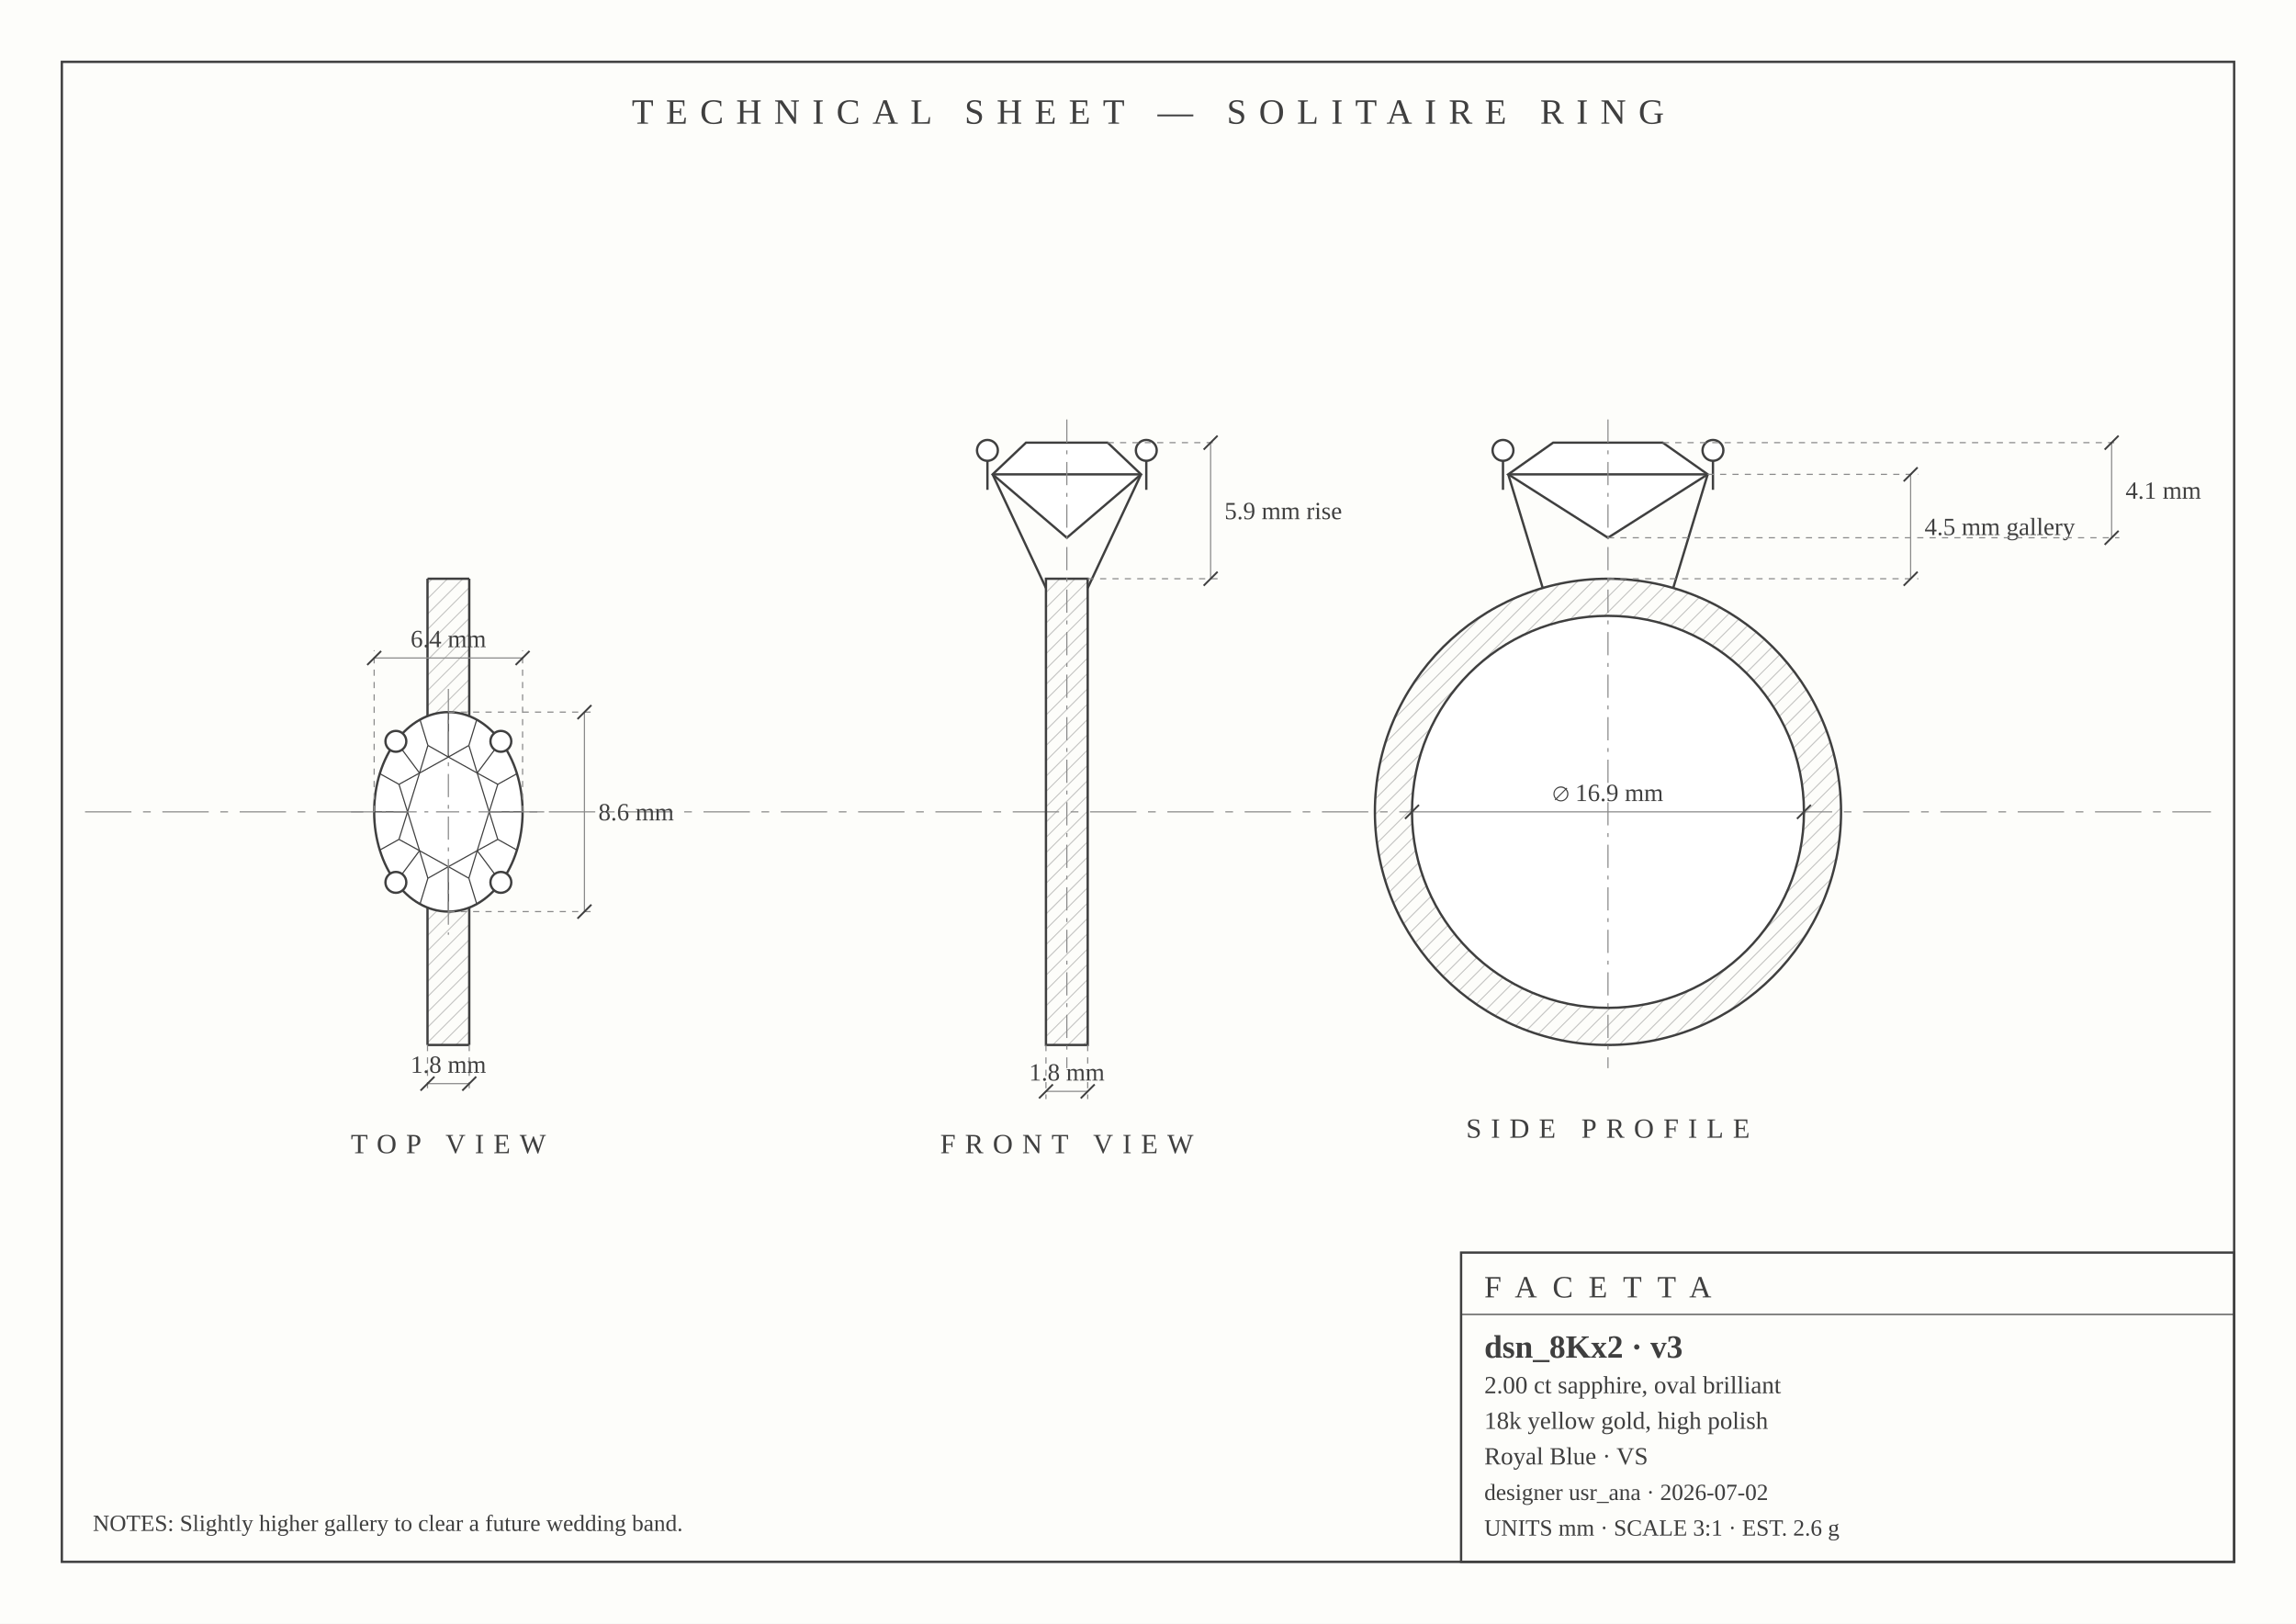
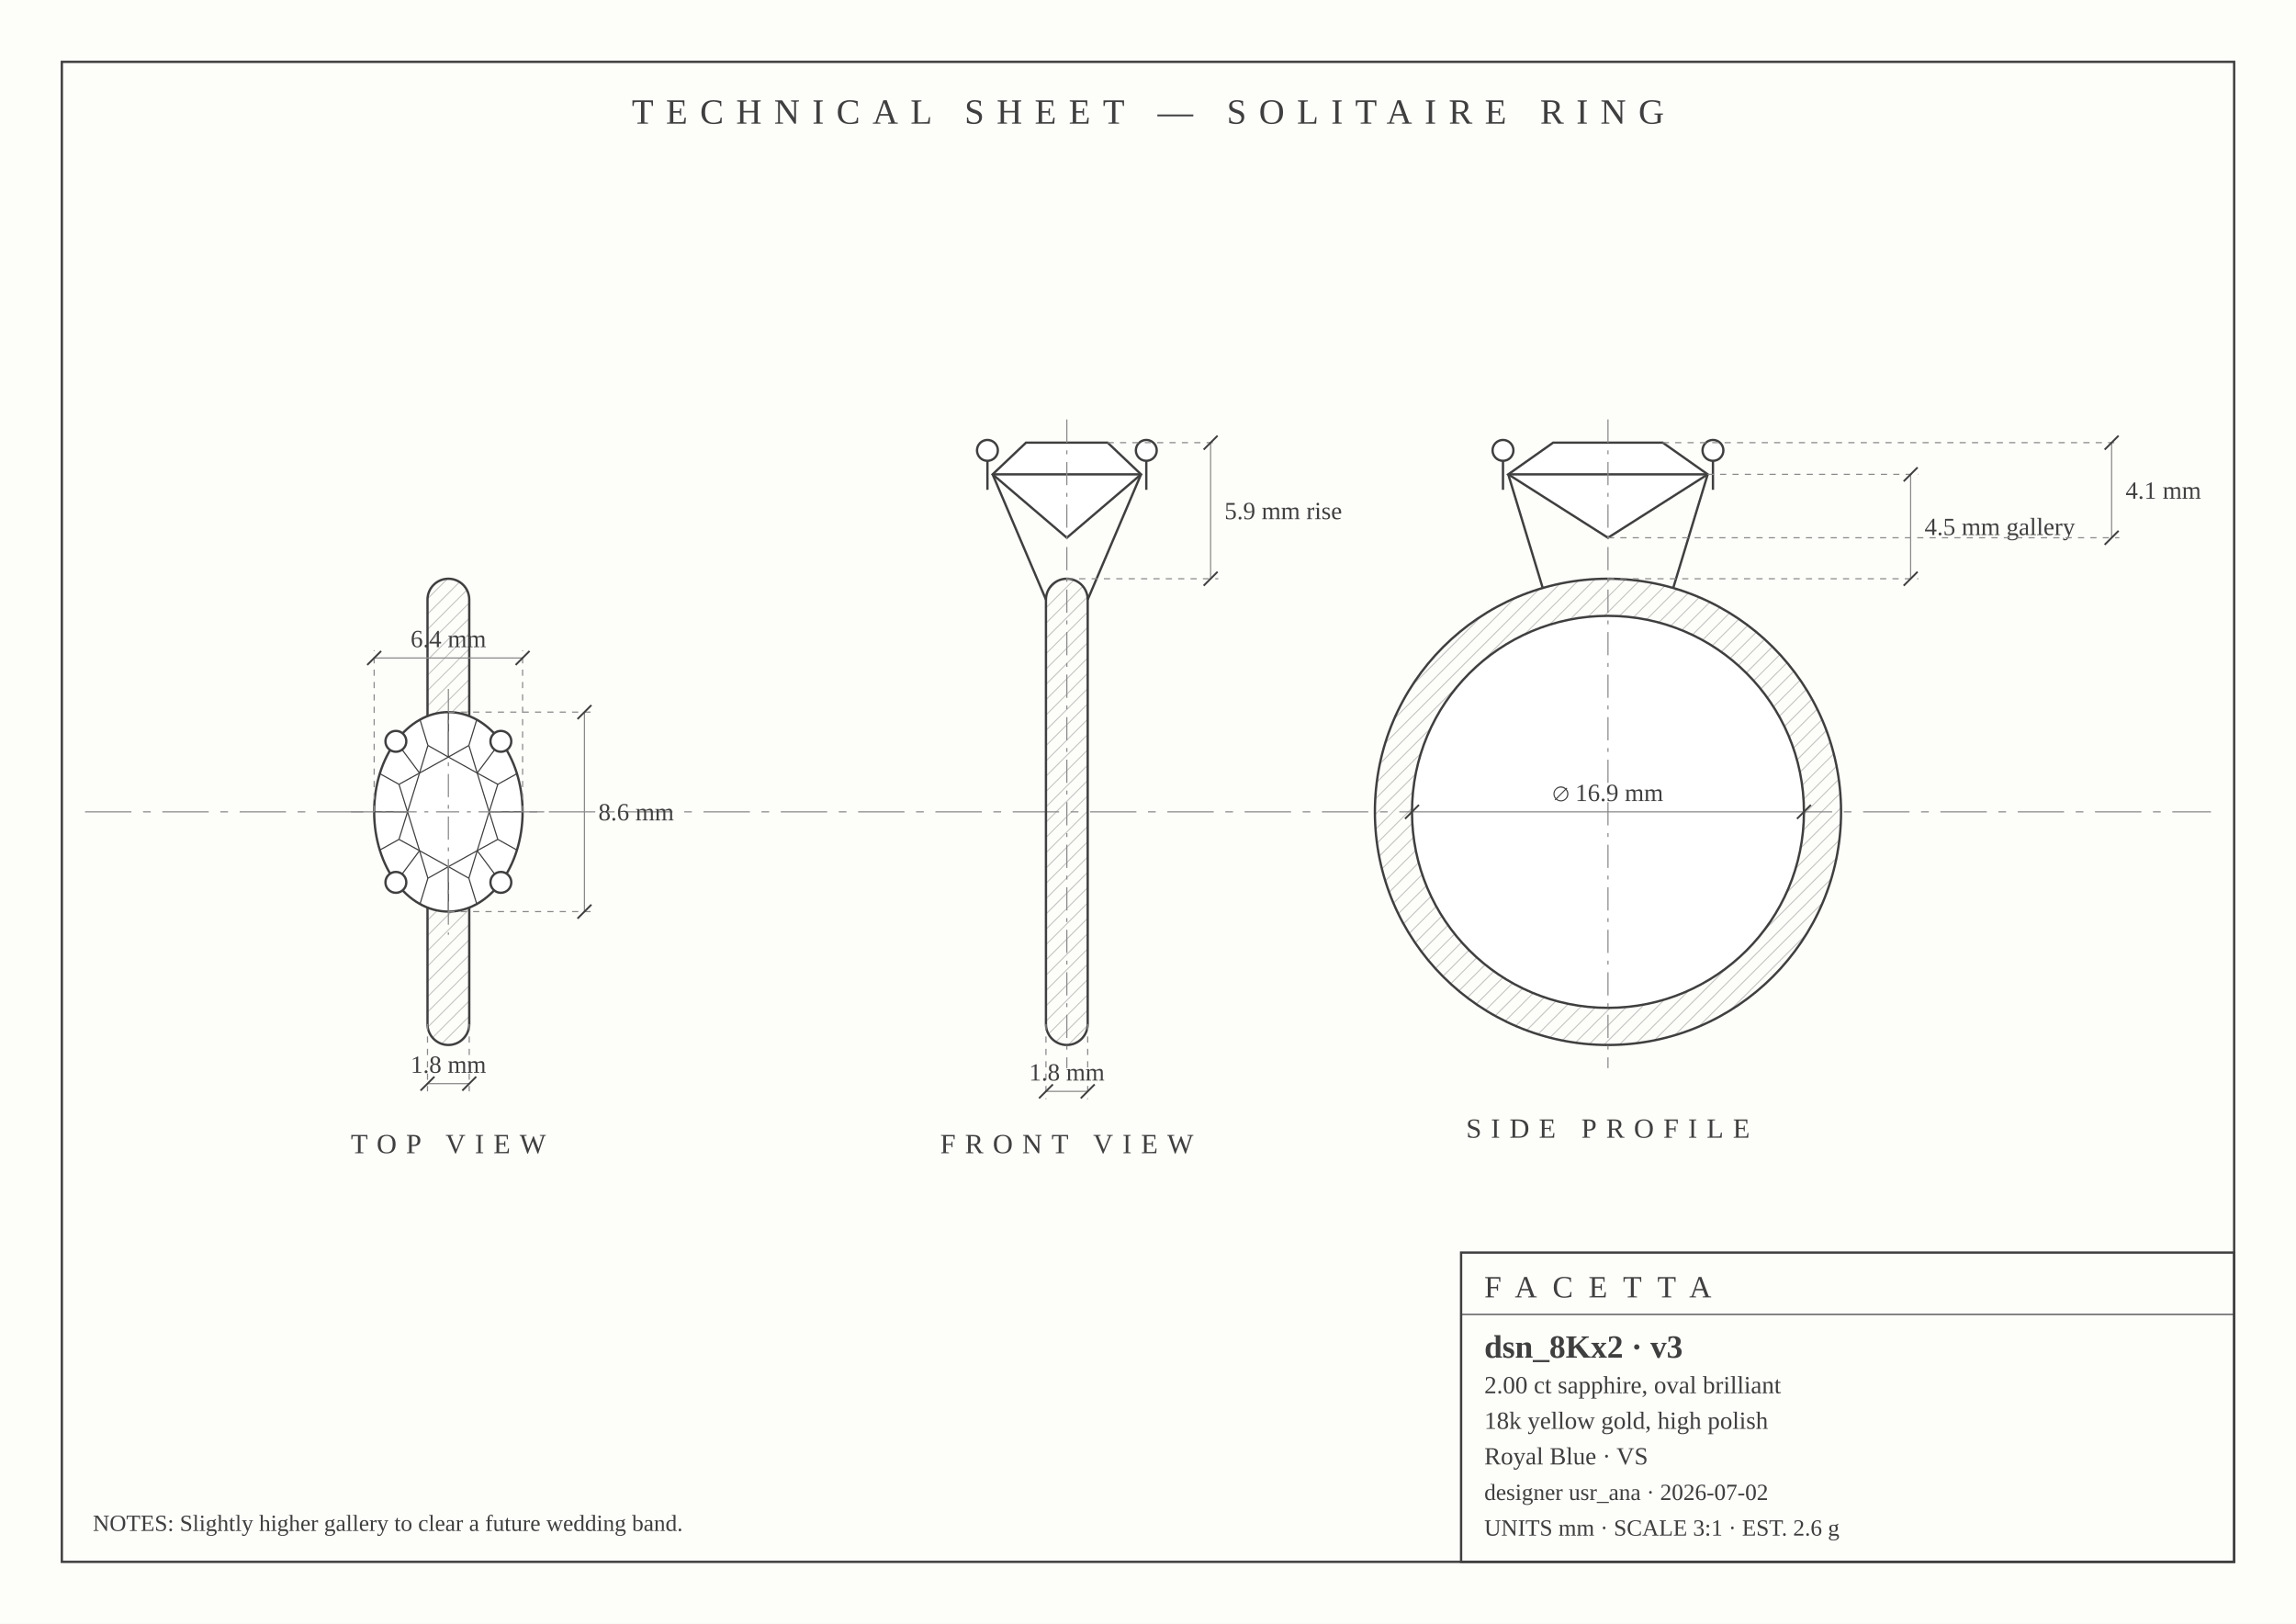
<svg xmlns="http://www.w3.org/2000/svg" viewBox="0 0 297 210" width="297mm" height="210mm" font-family="Georgia, 'Times New Roman', serif">
  <defs>
    <pattern id="hatch" width="1.4" height="1.4" patternTransform="rotate(45)" patternUnits="userSpaceOnUse">
      <line x1="0" y1="0" x2="0" y2="1.4" stroke="#8a8a8a" stroke-width="0.12" />
    </pattern>
  </defs>
  <rect x="0" y="0" width="297" height="210" fill="#fdfdfa" />
  <rect x="8" y="8" width="281" height="194" fill="none" stroke="#3f3f3f" stroke-width="0.3" />
  <text x="148.50" y="16.00" font-family="Georgia, 'Times New Roman', serif" font-size="4.6" fill="#3f3f3f" text-anchor="middle" letter-spacing="1.6">TECHNICAL SHEET — SOLITAIRE RING</text>
  <line x1="11.00" y1="105.00" x2="286.00" y2="105.00" stroke="#8a8a8a" stroke-width="0.15" stroke-dasharray="6 1.5 1 1.5" />
-   <rect x="55.30" y="74.85" width="5.40" height="60.30" fill="url(#hatch)" stroke="none" />
-   <line x1="55.30" y1="74.85" x2="55.30" y2="135.15" stroke="#3f3f3f" stroke-width="0.3" />
-   <line x1="60.70" y1="74.85" x2="60.70" y2="135.15" stroke="#3f3f3f" stroke-width="0.3" />
-   <line x1="55.30" y1="74.85" x2="60.70" y2="74.85" stroke="#3f3f3f" stroke-width="0.3" />
-   <line x1="55.30" y1="135.15" x2="60.70" y2="135.15" stroke="#3f3f3f" stroke-width="0.3" />
+   <rect x="55.30" y="74.85" width="5.40" height="60.30" rx="2.70" fill="url(#hatch)" stroke="#3f3f3f" stroke-width="0.3" />
  <ellipse cx="58.00" cy="105.00" rx="9.60" ry="12.90" fill="#ffffff" stroke="#3f3f3f" stroke-width="0.3" />
  <polygon points="63.28,105.00 61.73,110.02 58.00,112.09 54.27,110.02 52.72,105.00 54.27,99.98 58.00,97.91 61.73,99.98" fill="none" stroke="#3f3f3f" stroke-width="0.15" />
  <line x1="63.28" y1="105.00" x2="67.60" y2="105.00" stroke="#3f3f3f" stroke-width="0.15" />
  <line x1="63.28" y1="105.00" x2="64.39" y2="108.56" stroke="#3f3f3f" stroke-width="0.15" />
  <line x1="61.73" y1="110.02" x2="64.39" y2="108.56" stroke="#3f3f3f" stroke-width="0.15" />
  <line x1="64.39" y1="108.56" x2="66.87" y2="109.94" stroke="#3f3f3f" stroke-width="0.15" />
  <line x1="61.73" y1="110.02" x2="64.79" y2="114.12" stroke="#3f3f3f" stroke-width="0.15" />
  <line x1="61.73" y1="110.02" x2="60.65" y2="113.59" stroke="#3f3f3f" stroke-width="0.15" />
  <line x1="58.00" y1="112.09" x2="60.65" y2="113.59" stroke="#3f3f3f" stroke-width="0.15" />
  <line x1="60.65" y1="113.59" x2="61.67" y2="116.92" stroke="#3f3f3f" stroke-width="0.15" />
  <line x1="58.00" y1="112.09" x2="58.00" y2="117.90" stroke="#3f3f3f" stroke-width="0.15" />
  <line x1="58.00" y1="112.09" x2="55.35" y2="113.59" stroke="#3f3f3f" stroke-width="0.15" />
  <line x1="54.27" y1="110.02" x2="55.35" y2="113.59" stroke="#3f3f3f" stroke-width="0.15" />
  <line x1="55.35" y1="113.59" x2="54.33" y2="116.92" stroke="#3f3f3f" stroke-width="0.15" />
  <line x1="54.27" y1="110.02" x2="51.21" y2="114.12" stroke="#3f3f3f" stroke-width="0.15" />
  <line x1="54.27" y1="110.02" x2="51.61" y2="108.56" stroke="#3f3f3f" stroke-width="0.15" />
  <line x1="52.72" y1="105.00" x2="51.61" y2="108.56" stroke="#3f3f3f" stroke-width="0.15" />
  <line x1="51.61" y1="108.56" x2="49.13" y2="109.94" stroke="#3f3f3f" stroke-width="0.15" />
  <line x1="52.72" y1="105.00" x2="48.40" y2="105.00" stroke="#3f3f3f" stroke-width="0.15" />
  <line x1="52.72" y1="105.00" x2="51.61" y2="101.44" stroke="#3f3f3f" stroke-width="0.15" />
  <line x1="54.27" y1="99.98" x2="51.61" y2="101.44" stroke="#3f3f3f" stroke-width="0.15" />
  <line x1="51.61" y1="101.44" x2="49.13" y2="100.06" stroke="#3f3f3f" stroke-width="0.15" />
  <line x1="54.27" y1="99.98" x2="51.21" y2="95.88" stroke="#3f3f3f" stroke-width="0.15" />
  <line x1="54.27" y1="99.98" x2="55.35" y2="96.41" stroke="#3f3f3f" stroke-width="0.15" />
  <line x1="58.00" y1="97.91" x2="55.35" y2="96.41" stroke="#3f3f3f" stroke-width="0.15" />
  <line x1="55.35" y1="96.41" x2="54.33" y2="93.08" stroke="#3f3f3f" stroke-width="0.15" />
  <line x1="58.00" y1="97.91" x2="58.00" y2="92.10" stroke="#3f3f3f" stroke-width="0.15" />
  <line x1="58.00" y1="97.91" x2="60.65" y2="96.41" stroke="#3f3f3f" stroke-width="0.15" />
  <line x1="61.73" y1="99.98" x2="60.65" y2="96.41" stroke="#3f3f3f" stroke-width="0.15" />
  <line x1="60.65" y1="96.41" x2="61.67" y2="93.08" stroke="#3f3f3f" stroke-width="0.15" />
  <line x1="61.73" y1="99.98" x2="64.79" y2="95.88" stroke="#3f3f3f" stroke-width="0.15" />
  <line x1="61.73" y1="99.98" x2="64.39" y2="101.44" stroke="#3f3f3f" stroke-width="0.15" />
  <line x1="63.28" y1="105.00" x2="64.39" y2="101.44" stroke="#3f3f3f" stroke-width="0.15" />
  <line x1="64.39" y1="101.44" x2="66.87" y2="100.06" stroke="#3f3f3f" stroke-width="0.15" />
  <line x1="58.00" y1="89.10" x2="58.00" y2="120.90" stroke="#8a8a8a" stroke-width="0.15" stroke-dasharray="3 1 0.5 1" />
  <line x1="45.40" y1="105.00" x2="70.60" y2="105.00" stroke="#8a8a8a" stroke-width="0.15" stroke-dasharray="3 1 0.5 1" />
  <circle cx="64.79" cy="114.12" r="1.35" fill="#ffffff" stroke="#3f3f3f" stroke-width="0.3" />
  <circle cx="51.21" cy="114.12" r="1.35" fill="#ffffff" stroke="#3f3f3f" stroke-width="0.3" />
  <circle cx="51.21" cy="95.88" r="1.35" fill="#ffffff" stroke="#3f3f3f" stroke-width="0.3" />
  <circle cx="64.79" cy="95.88" r="1.35" fill="#ffffff" stroke="#3f3f3f" stroke-width="0.3" />
  <line x1="48.40" y1="105.00" x2="48.40" y2="84.10" stroke="#8a8a8a" stroke-width="0.15" stroke-dasharray="0.8 0.8" />
  <line x1="67.60" y1="105.00" x2="67.60" y2="84.10" stroke="#8a8a8a" stroke-width="0.15" stroke-dasharray="0.8 0.8" />
  <line x1="48.40" y1="85.10" x2="67.60" y2="85.10" stroke="#8a8a8a" stroke-width="0.15" />
  <line x1="47.50" y1="86.00" x2="49.30" y2="84.20" stroke="#3f3f3f" stroke-width="0.24" />
  <line x1="66.70" y1="86.00" x2="68.50" y2="84.20" stroke="#3f3f3f" stroke-width="0.24" />
  <text x="58.00" y="83.70" font-family="Georgia, 'Times New Roman', serif" font-size="3.2" fill="#3f3f3f" text-anchor="middle">6.4 mm</text>
  <line x1="58.00" y1="92.10" x2="76.60" y2="92.10" stroke="#8a8a8a" stroke-width="0.15" stroke-dasharray="0.8 0.8" />
  <line x1="58.00" y1="117.90" x2="76.60" y2="117.90" stroke="#8a8a8a" stroke-width="0.15" stroke-dasharray="0.8 0.8" />
  <line x1="75.60" y1="92.10" x2="75.60" y2="117.90" stroke="#8a8a8a" stroke-width="0.15" />
  <line x1="74.70" y1="93.00" x2="76.50" y2="91.20" stroke="#3f3f3f" stroke-width="0.24" />
  <line x1="74.70" y1="118.80" x2="76.50" y2="117.00" stroke="#3f3f3f" stroke-width="0.24" />
  <text x="77.40" y="106.10" font-family="Georgia, 'Times New Roman', serif" font-size="3.2" fill="#3f3f3f" text-anchor="start">8.6 mm</text>
-   <line x1="55.30" y1="135.15" x2="55.30" y2="141.15" stroke="#8a8a8a" stroke-width="0.15" stroke-dasharray="0.8 0.8" />
-   <line x1="60.70" y1="135.15" x2="60.70" y2="141.15" stroke="#8a8a8a" stroke-width="0.15" stroke-dasharray="0.8 0.8" />
+   <line x1="55.30" y1="132.45" x2="55.30" y2="141.15" stroke="#8a8a8a" stroke-width="0.15" stroke-dasharray="0.8 0.8" />
+   <line x1="60.70" y1="132.45" x2="60.70" y2="141.15" stroke="#8a8a8a" stroke-width="0.15" stroke-dasharray="0.8 0.8" />
  <line x1="55.30" y1="140.15" x2="60.70" y2="140.15" stroke="#8a8a8a" stroke-width="0.15" />
  <line x1="54.40" y1="141.05" x2="56.20" y2="139.25" stroke="#3f3f3f" stroke-width="0.24" />
  <line x1="59.80" y1="141.05" x2="61.60" y2="139.25" stroke="#3f3f3f" stroke-width="0.24" />
  <text x="58.00" y="138.75" font-family="Georgia, 'Times New Roman', serif" font-size="3.2" fill="#3f3f3f" text-anchor="middle">1.8 mm</text>
  <text x="58.00" y="149.15" font-family="Georgia, 'Times New Roman', serif" font-size="3.6" fill="#3f3f3f" text-anchor="middle" letter-spacing="1.2">TOP VIEW</text>
-   <rect x="135.30" y="74.85" width="5.40" height="60.30" fill="url(#hatch)" stroke="#3f3f3f" stroke-width="0.3" />
-   <line x1="135.30" y1="76.05" x2="128.40" y2="61.35" stroke="#3f3f3f" stroke-width="0.3" />
-   <line x1="140.70" y1="76.05" x2="147.60" y2="61.35" stroke="#3f3f3f" stroke-width="0.3" />
+   <rect x="135.30" y="74.85" width="5.40" height="60.30" rx="2.70" fill="url(#hatch)" stroke="#3f3f3f" stroke-width="0.3" />
+   <line x1="135.30" y1="77.55" x2="128.40" y2="61.35" stroke="#3f3f3f" stroke-width="0.3" />
+   <line x1="140.70" y1="77.55" x2="147.60" y2="61.35" stroke="#3f3f3f" stroke-width="0.3" />
  <polygon points="132.72,57.25 143.28,57.25 147.60,61.35 138.00,69.55 128.40,61.35" fill="#ffffff" stroke="#3f3f3f" stroke-width="0.3" />
  <line x1="128.40" y1="61.35" x2="147.60" y2="61.35" stroke="#3f3f3f" stroke-width="0.3" />
  <line x1="138.00" y1="54.25" x2="138.00" y2="138.15" stroke="#8a8a8a" stroke-width="0.15" stroke-dasharray="3 1 0.5 1" />
  <line x1="127.73" y1="63.35" x2="127.73" y2="58.25" stroke="#3f3f3f" stroke-width="0.3" />
  <circle cx="127.73" cy="58.25" r="1.35" fill="#ffffff" stroke="#3f3f3f" stroke-width="0.3" />
  <line x1="148.28" y1="63.35" x2="148.28" y2="58.25" stroke="#3f3f3f" stroke-width="0.3" />
  <circle cx="148.28" cy="58.25" r="1.35" fill="#ffffff" stroke="#3f3f3f" stroke-width="0.3" />
  <line x1="143.28" y1="57.25" x2="157.60" y2="57.25" stroke="#8a8a8a" stroke-width="0.15" stroke-dasharray="0.8 0.8" />
-   <line x1="140.70" y1="74.85" x2="157.60" y2="74.85" stroke="#8a8a8a" stroke-width="0.15" stroke-dasharray="0.8 0.8" />
+   <line x1="138.00" y1="74.85" x2="157.60" y2="74.85" stroke="#8a8a8a" stroke-width="0.15" stroke-dasharray="0.8 0.8" />
  <line x1="156.60" y1="57.25" x2="156.60" y2="74.85" stroke="#8a8a8a" stroke-width="0.15" />
  <line x1="155.70" y1="58.15" x2="157.50" y2="56.35" stroke="#3f3f3f" stroke-width="0.24" />
  <line x1="155.70" y1="75.75" x2="157.50" y2="73.95" stroke="#3f3f3f" stroke-width="0.24" />
  <text x="158.40" y="67.15" font-family="Georgia, 'Times New Roman', serif" font-size="3.2" fill="#3f3f3f" text-anchor="start">5.9 mm rise</text>
-   <line x1="135.30" y1="135.15" x2="135.30" y2="142.15" stroke="#8a8a8a" stroke-width="0.15" stroke-dasharray="0.8 0.8" />
-   <line x1="140.70" y1="135.15" x2="140.70" y2="142.15" stroke="#8a8a8a" stroke-width="0.15" stroke-dasharray="0.8 0.8" />
+   <line x1="135.30" y1="132.45" x2="135.30" y2="142.15" stroke="#8a8a8a" stroke-width="0.15" stroke-dasharray="0.8 0.8" />
+   <line x1="140.70" y1="132.45" x2="140.70" y2="142.15" stroke="#8a8a8a" stroke-width="0.15" stroke-dasharray="0.8 0.8" />
  <line x1="135.30" y1="141.15" x2="140.70" y2="141.15" stroke="#8a8a8a" stroke-width="0.15" />
  <line x1="134.40" y1="142.05" x2="136.20" y2="140.25" stroke="#3f3f3f" stroke-width="0.24" />
  <line x1="139.80" y1="142.05" x2="141.60" y2="140.25" stroke="#3f3f3f" stroke-width="0.24" />
  <text x="138.00" y="139.75" font-family="Georgia, 'Times New Roman', serif" font-size="3.2" fill="#3f3f3f" text-anchor="middle">1.8 mm</text>
  <text x="138.00" y="149.15" font-family="Georgia, 'Times New Roman', serif" font-size="3.6" fill="#3f3f3f" text-anchor="middle" letter-spacing="1.2">FRONT VIEW</text>
  <circle cx="208.00" cy="105.00" r="30.15" fill="url(#hatch)" stroke="#3f3f3f" stroke-width="0.3" />
  <circle cx="208.00" cy="105.00" r="25.35" fill="#ffffff" stroke="#3f3f3f" stroke-width="0.3" />
  <line x1="199.56" y1="76.05" x2="195.10" y2="61.35" stroke="#3f3f3f" stroke-width="0.3" />
  <line x1="216.44" y1="76.05" x2="220.90" y2="61.35" stroke="#3f3f3f" stroke-width="0.3" />
  <polygon points="200.91,57.25 215.09,57.25 220.90,61.35 208.00,69.55 195.10,61.35" fill="#ffffff" stroke="#3f3f3f" stroke-width="0.3" />
  <line x1="195.10" y1="61.35" x2="220.90" y2="61.35" stroke="#3f3f3f" stroke-width="0.3" />
  <line x1="208.00" y1="54.25" x2="208.00" y2="138.15" stroke="#8a8a8a" stroke-width="0.15" stroke-dasharray="3 1 0.5 1" />
  <line x1="194.42" y1="63.35" x2="194.42" y2="58.25" stroke="#3f3f3f" stroke-width="0.3" />
  <circle cx="194.42" cy="58.25" r="1.35" fill="#ffffff" stroke="#3f3f3f" stroke-width="0.3" />
  <line x1="221.58" y1="63.35" x2="221.58" y2="58.25" stroke="#3f3f3f" stroke-width="0.3" />
  <circle cx="221.58" cy="58.25" r="1.35" fill="#ffffff" stroke="#3f3f3f" stroke-width="0.3" />
  <line x1="182.65" y1="105.00" x2="233.35" y2="105.00" stroke="#8a8a8a" stroke-width="0.15" />
  <line x1="181.75" y1="105.90" x2="183.55" y2="104.10" stroke="#3f3f3f" stroke-width="0.24" />
  <line x1="232.45" y1="105.90" x2="234.25" y2="104.10" stroke="#3f3f3f" stroke-width="0.24" />
  <text x="208.00" y="103.60" font-family="Georgia, 'Times New Roman', serif" font-size="3.2" fill="#3f3f3f" text-anchor="middle">⌀ 16.9 mm</text>
  <line x1="220.90" y1="61.35" x2="248.15" y2="61.35" stroke="#8a8a8a" stroke-width="0.15" stroke-dasharray="0.8 0.8" />
  <line x1="208.00" y1="74.85" x2="248.15" y2="74.85" stroke="#8a8a8a" stroke-width="0.15" stroke-dasharray="0.8 0.8" />
  <line x1="247.15" y1="61.35" x2="247.15" y2="74.85" stroke="#8a8a8a" stroke-width="0.15" />
  <line x1="246.25" y1="62.25" x2="248.05" y2="60.45" stroke="#3f3f3f" stroke-width="0.24" />
  <line x1="246.25" y1="75.75" x2="248.05" y2="73.95" stroke="#3f3f3f" stroke-width="0.24" />
  <text x="248.95" y="69.20" font-family="Georgia, 'Times New Roman', serif" font-size="3.2" fill="#3f3f3f" text-anchor="start">4.5 mm gallery</text>
  <line x1="215.09" y1="57.25" x2="274.15" y2="57.25" stroke="#8a8a8a" stroke-width="0.15" stroke-dasharray="0.8 0.8" />
  <line x1="208.00" y1="69.55" x2="274.15" y2="69.55" stroke="#8a8a8a" stroke-width="0.15" stroke-dasharray="0.8 0.8" />
  <line x1="273.15" y1="57.25" x2="273.15" y2="69.55" stroke="#8a8a8a" stroke-width="0.15" />
  <line x1="272.25" y1="58.15" x2="274.05" y2="56.35" stroke="#3f3f3f" stroke-width="0.24" />
  <line x1="272.25" y1="70.45" x2="274.05" y2="68.65" stroke="#3f3f3f" stroke-width="0.24" />
  <text x="274.95" y="64.50" font-family="Georgia, 'Times New Roman', serif" font-size="3.2" fill="#3f3f3f" text-anchor="start">4.1 mm</text>
  <text x="208.00" y="147.15" font-family="Georgia, 'Times New Roman', serif" font-size="3.6" fill="#3f3f3f" text-anchor="middle" letter-spacing="1.2">SIDE PROFILE</text>
  <rect x="189.00" y="162.00" width="100" height="40" fill="none" stroke="#3f3f3f" stroke-width="0.3" />
  <line x1="189.00" y1="170.00" x2="289.00" y2="170.00" stroke="#3f3f3f" stroke-width="0.15" />
  <text x="192.00" y="167.80" font-family="Georgia, 'Times New Roman', serif" font-size="4.0" fill="#3f3f3f" text-anchor="start" letter-spacing="2.0">FACETTA</text>
  <text x="192.00" y="175.60" font-family="Georgia, 'Times New Roman', serif" font-size="4.2" fill="#3f3f3f" text-anchor="start" font-weight="bold">dsn_8Kx2  ·  v3</text>
  <text x="192.00" y="180.20" font-family="Georgia, 'Times New Roman', serif" font-size="3.2" fill="#3f3f3f" text-anchor="start">2.00 ct sapphire, oval brilliant</text>
  <text x="192.00" y="184.80" font-family="Georgia, 'Times New Roman', serif" font-size="3.2" fill="#3f3f3f" text-anchor="start">18k yellow gold, high polish</text>
  <text x="192.00" y="189.40" font-family="Georgia, 'Times New Roman', serif" font-size="3.2" fill="#3f3f3f" text-anchor="start">Royal Blue  ·  VS</text>
  <text x="192.00" y="194.00" font-family="Georgia, 'Times New Roman', serif" font-size="3.0" fill="#3f3f3f" text-anchor="start">designer usr_ana  ·  2026-07-02</text>
  <text x="192.00" y="198.60" font-family="Georgia, 'Times New Roman', serif" font-size="3.0" fill="#3f3f3f" text-anchor="start">UNITS mm  ·  SCALE 3:1  ·  EST. 2.6 g</text>
  <text x="12.00" y="198.00" font-family="Georgia, 'Times New Roman', serif" font-size="3.0" fill="#3f3f3f" text-anchor="start">NOTES: Slightly higher gallery to clear a future wedding band.</text>
</svg>
